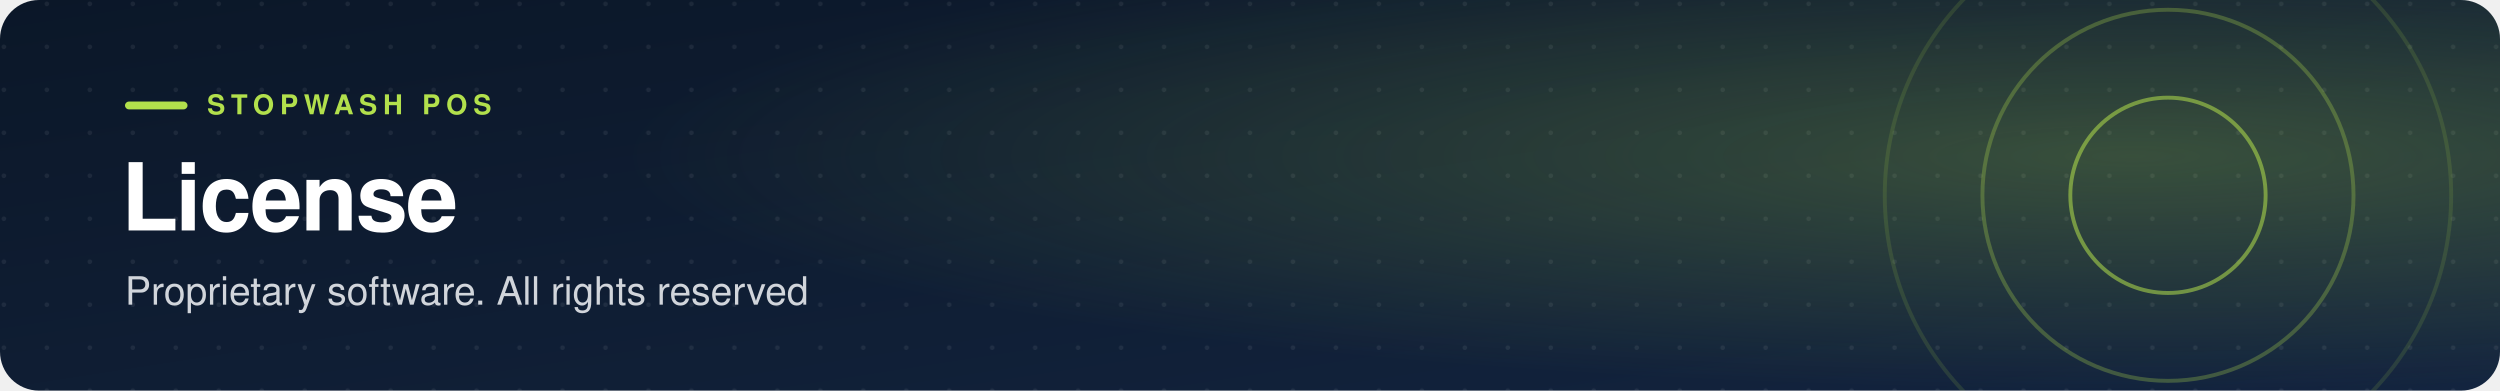
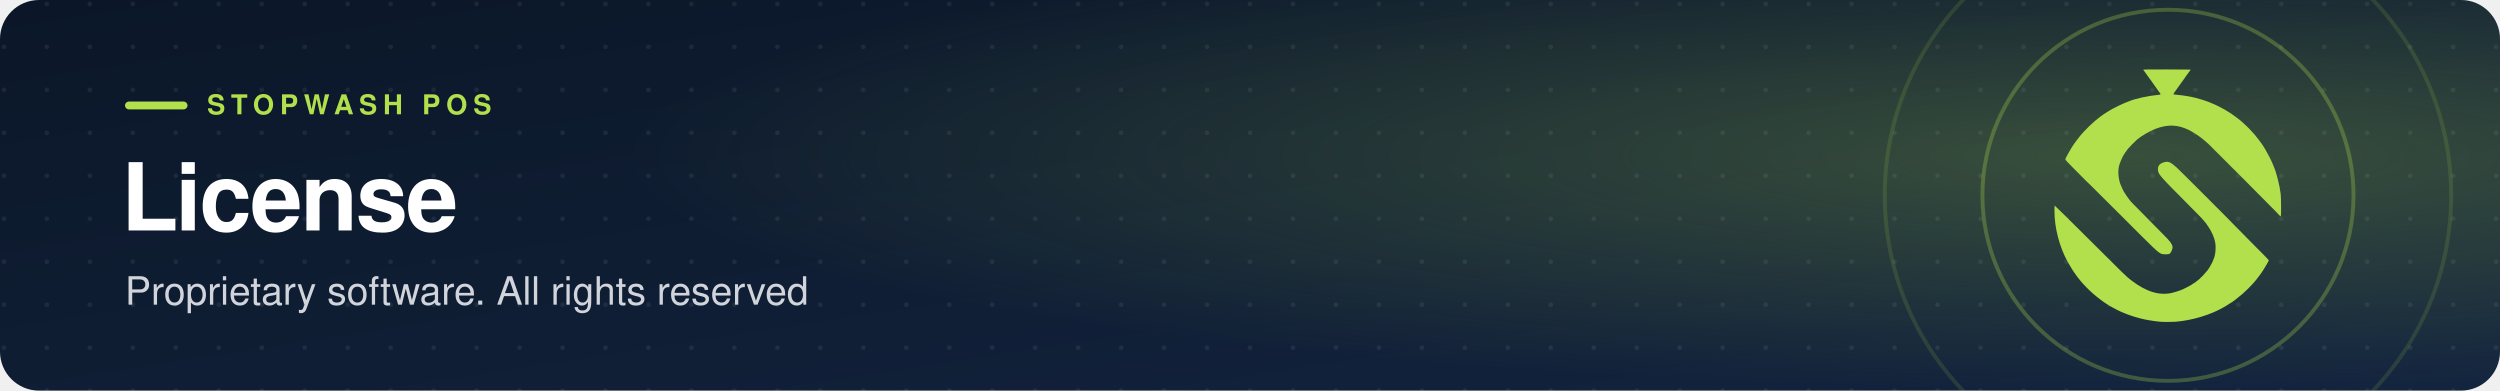
<svg xmlns="http://www.w3.org/2000/svg" width="1280" height="200" viewBox="0 0 1280 200" role="img" aria-label="STOPWASH POS: License">
  <defs>
    <linearGradient id="bg" x1="0" y1="0" x2="1" y2="1">
      <stop offset="0" stop-color="#0b1728" />
      <stop offset="1" stop-color="#13243f" />
    </linearGradient>
    <radialGradient id="glow" cx="0.85" cy="0.4" r="0.6">
      <stop offset="0" stop-color="#b2e04c" stop-opacity="0.25" />
      <stop offset="1" stop-color="#b2e04c" stop-opacity="0" />
    </radialGradient>
    <pattern id="dots" width="22" height="22" patternUnits="userSpaceOnUse">
      <circle cx="2" cy="2" r="1.2" fill="#ffffff" fill-opacity="0.07" />
    </pattern>
    <clipPath id="frame">
      <rect width="1280" height="200" rx="20" />
    </clipPath>
  </defs>
  <g clip-path="url(#frame)">
    <rect width="1280" height="200" fill="url(#bg)" />
    <rect width="1280" height="200" fill="url(#dots)" />
    <rect width="1280" height="200" fill="url(#glow)" />
    <g fill="none" stroke="#b2e04c">
-       <circle cx="1110" cy="100" r="50" stroke-opacity="0.55" stroke-width="2" />
      <circle cx="1110" cy="100" r="95" stroke-opacity="0.28" stroke-width="2" />
      <circle cx="1110" cy="100" r="145" stroke-opacity="0.13" stroke-width="2" />
    </g>
+     <path id="stopwash-mark" fill="#b2e04c" fill-rule="evenodd" transform="translate(1051.2 35.0) scale(0.13684)" d="M398.5 947.9C393 947.5 384.2 946.5 379 945.6C373.8 944.7 365 943.3 359.5 942.5C313.7 935.2 261.6 917.1 222.6 894.8C218.7 892.6 214.1 889.9 212.3 888.9C180.5 870.7 140.5 837.8 113.5 807.6C109.1 802.7 104.8 797.9 104 797C100.5 793.4 82 769.1 82 768.1C82 767.6 81.7 767 81.2 766.8C79.7 766.2 64.3 741.6 54.8 724.5C24 669.4 5 596.6 5 534C5 522.4 5.4 513.9 6 513.5C6.5 513.2 65.5 571.4 137.2 642.8C265.7 771 274.2 779.2 291 792.1C348.2 836.1 397.2 851.2 446 839.8C453.6 838.1 475.5 831.1 478.6 829.5C480.2 828.7 481.9 828 482.3 828C483.7 828 507 816.1 515.6 811C540.1 796.5 554 784.1 578.1 755.2C579.1 753.9 580 752.7 580 752.5C580 752.3 582.1 749.1 584.6 745.3C589.8 737.6 600 717.4 600 714.8C600 713.9 600.4 712.9 600.9 712.5C601.4 712.2 602.1 710.5 602.5 708.7C602.9 707 603.7 703.7 604.5 701.5C607.8 691.4 609 667.5 606.9 653.8C603.9 634.6 594.2 612 579.6 590.5C577.4 587.2 575.2 584.4 574.8 584.2C574.4 584 574 583.2 574 582.5C574 581.8 573.6 581 573.1 580.8C572.6 580.6 569.6 577.1 566.4 573.1C558.8 563.3 553.1 557.4 505 509C396.9 400.4 393 395.9 392.2 379.4C391.4 365.2 398.2 356.5 413.5 351.8C430.5 346.6 437.7 349.4 461.6 370.4C471.3 378.9 681.3 588.9 685.7 594.5C687.4 596.7 715.2 624.8 747.4 657C779.7 689.2 806.3 716.3 806.6 717.3C806.9 718.3 806.1 720.9 804.7 723.3C803.4 725.6 800.6 730.6 798.5 734.5C796.5 738.4 792.2 745.3 789.1 750C786 754.7 783.3 759 783 759.5C782.5 760.6 779 765.9 777.8 767.5C761.2 789.4 756.1 795.9 754 798C752.6 799.4 749.3 803.1 746.6 806.3C739.5 814.8 721.6 832.5 708.7 843.8C697.5 853.6 668.7 876 667.2 876C666.8 876 665.5 876.7 664.5 877.5C662 879.4 650.7 886.6 646 889.3C644.1 890.4 640.2 892.6 637.5 894.2C589.6 922.1 520 943.1 458.5 948C444.7 949.1 413.1 949.1 398.5 947.9ZM405.9 694.2C392.1 688.6 386.8 683.6 253 549.5C191.7 488 140 436.6 138.1 435.2C134.7 432.6 126.9 424.8 74.7 372.1C48.7 345.9 45 341.7 45.6 339.8C47.5 333.7 66.1 300.8 76.3 285.5C81.9 277.2 100.4 252.7 104 249C104.8 248.1 109.5 242.9 114.5 237.4C139.7 209.6 172.2 181.8 199.4 165.1C203 162.8 209 159.1 212.8 156.8C226.8 148.1 263.2 130.7 279 125C280.9 124.4 283.4 123.4 284.5 122.9C306 113.6 358.3 102.2 393.5 99.2C402.8 98.4 403.6 97.3 399.3 91.8C397.8 89.8 395.8 87.2 395 86C394.2 84.8 392.9 83.2 392.2 82.4C391.6 81.7 391 80.9 391 80.6C391 80.3 388.9 77.2 386.2 73.7C383.6 70.2 377.7 61.8 373 55.1C368.3 48.4 363.8 42 363 41C362.2 40 360.8 38.2 360 37C359.2 35.8 357.1 32.9 355.4 30.6C353.8 28.4 349.4 22.1 345.6 16.8C341.9 11.4 338.5 7 338 7C337.4 7 337 6.3 337 5.5C337 4.2 347.5 4 425.3 4C473.9 4 514 4.3 514.3 4.6C514.7 5 513.8 6.7 512.4 8.4C511 10.1 507.4 14.9 504.4 19C501.5 23.1 498.6 27 498 27.7C497.5 28.4 497 29.1 497 29.4C497 29.7 494.9 32.8 492.2 36.3C489.6 39.8 485.2 45.9 482.5 49.9C477.6 57 467.9 70.5 466.2 72.5C465.8 73 462.3 77.9 458.5 83.3C454.6 88.8 451.1 93.8 450.5 94.6C448.7 97.1 451.2 97.9 464.5 99C486.5 100.9 515.9 105.8 534.5 110.7C548.7 114.4 571.8 121.7 579.6 124.8C602.4 134.1 609.1 137 620 142.6C639.3 152.4 646.6 156.6 667 169.9C672.4 173.4 701 194.7 702 196C702.3 196.3 706.5 200.2 711.5 204.6C724.9 216.4 736.7 228.3 752.8 246.4C760.9 255.6 782.5 284.2 786.5 291.2C787 292.1 790.8 298.3 794.8 305C801 315.2 818 347.7 818 349.3C818 349.6 819.4 352.8 821 356.3C822.6 359.9 824 363.1 824 363.5C824 363.9 824.7 365.6 825.4 367.3C835.4 388.9 847.8 438.3 851.5 470.5C853.2 485.7 853.6 550.5 852 553C851.2 554.2 849.5 553 843.1 546.5C838.7 542.1 834.8 537.7 834.3 536.8C833.5 535.1 596.2 297.1 582.4 284.1C578.5 280.5 573.2 275.7 570.5 273.5C567.9 271.3 565.2 269.1 564.6 268.5C549 255 525.8 239.5 507.8 230.6C465.3 209.8 427.4 208.8 380.5 227.3C360.9 235.1 330.2 253 315 265.6C309.4 270.3 283.7 296.1 280 300.9C275.1 307 262 326.2 262 327.1C262 327.6 260.7 330.1 259.2 332.7C256.7 337 251.4 350 247.9 360.5C241.8 379.1 243.1 408.8 251.2 432C254.4 441.3 264.6 462.6 267 465C267.3 465.3 268.1 466.6 268.9 468C271.2 472.2 284.8 491.3 287.8 494.6C289.4 496.3 291.7 499 292.9 500.6C294.1 502.2 324 532.5 359.4 568C394.7 603.5 425.8 635.2 428.6 638.4C431.3 641.7 434.5 645.5 435.7 646.8C442.2 653.8 447 663.6 447 669.4C447 676.4 440.6 690.5 436.1 693.7C432.3 696.3 411.9 696.6 405.9 694.2Z" />
    <rect x="64" y="52" width="32" height="4" rx="2" fill="#b2e04c" />
    <text x="106" y="58.5" font-family="'Segoe UI', 'Helvetica Neue', Helvetica, Arial, sans-serif" font-size="14" font-weight="700" letter-spacing="3" fill="#b2e04c">STOPWASH POS</text>
    <text x="62" y="118" font-family="'Segoe UI', 'Helvetica Neue', Helvetica, Arial, sans-serif" font-size="48" font-weight="800" letter-spacing="-1" fill="#ffffff">License</text>
    <text x="64" y="156" font-family="'Segoe UI', 'Helvetica Neue', Helvetica, Arial, sans-serif" font-size="20" fill="#d1d5db">Proprietary software. All rights reserved</text>
  </g>
</svg>
